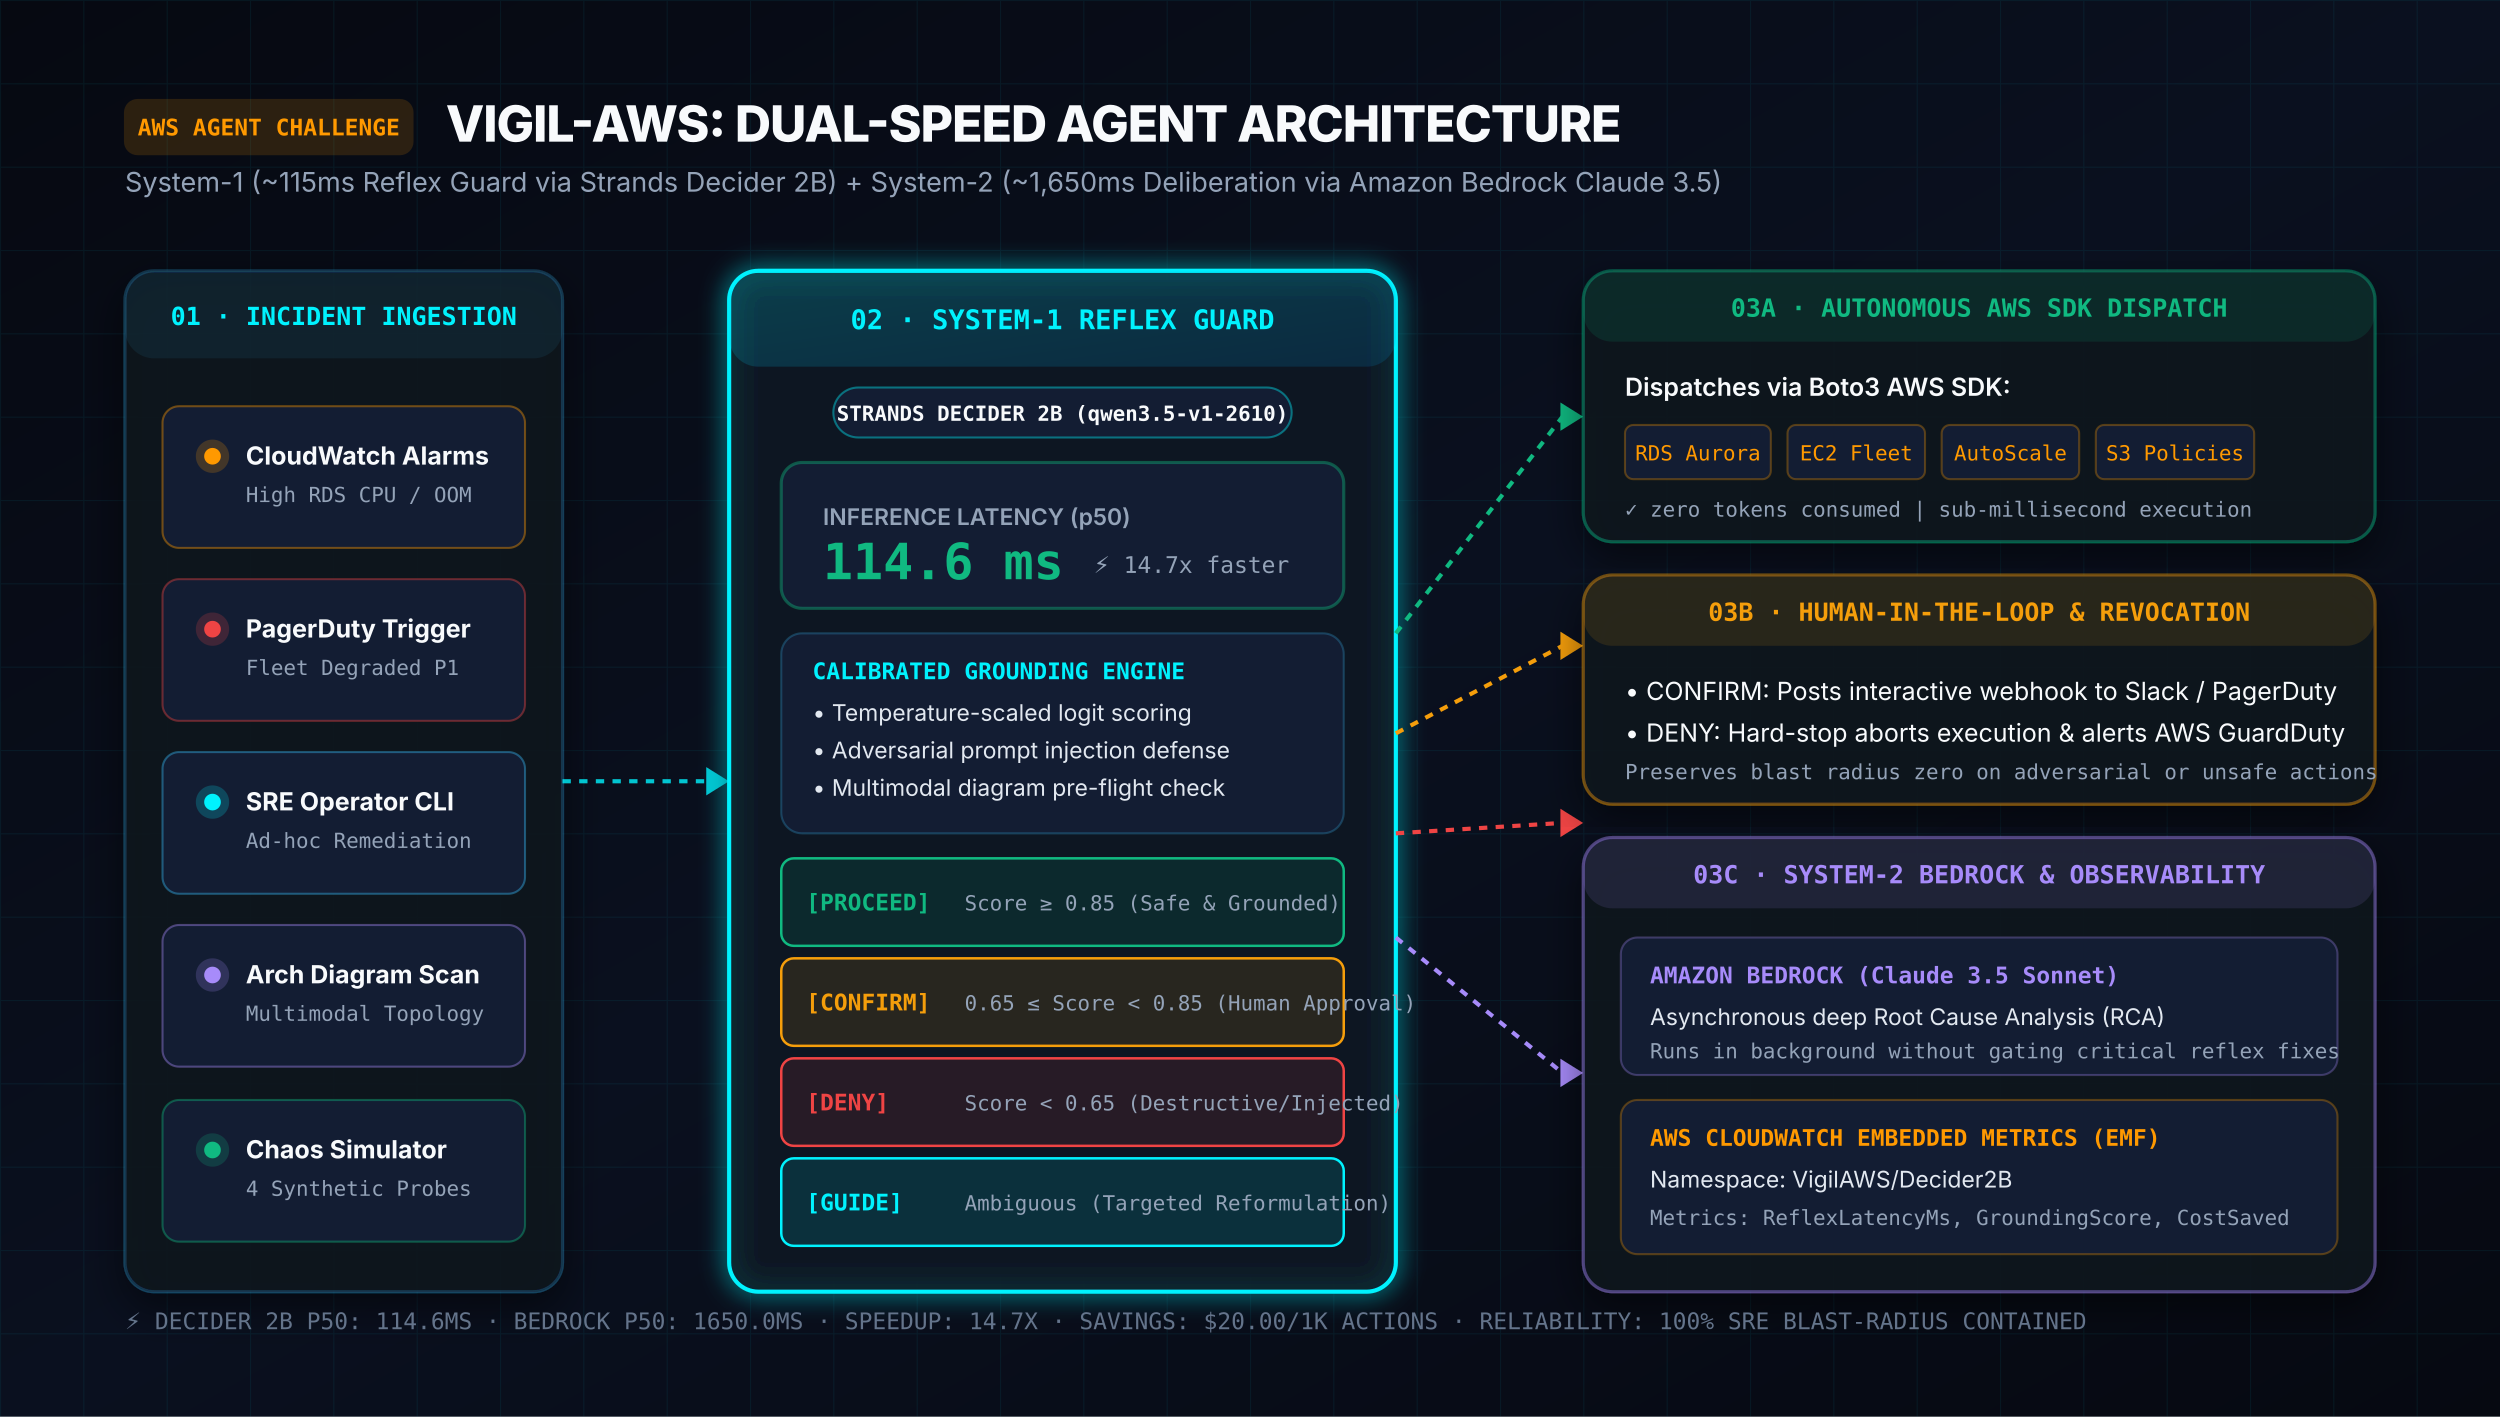
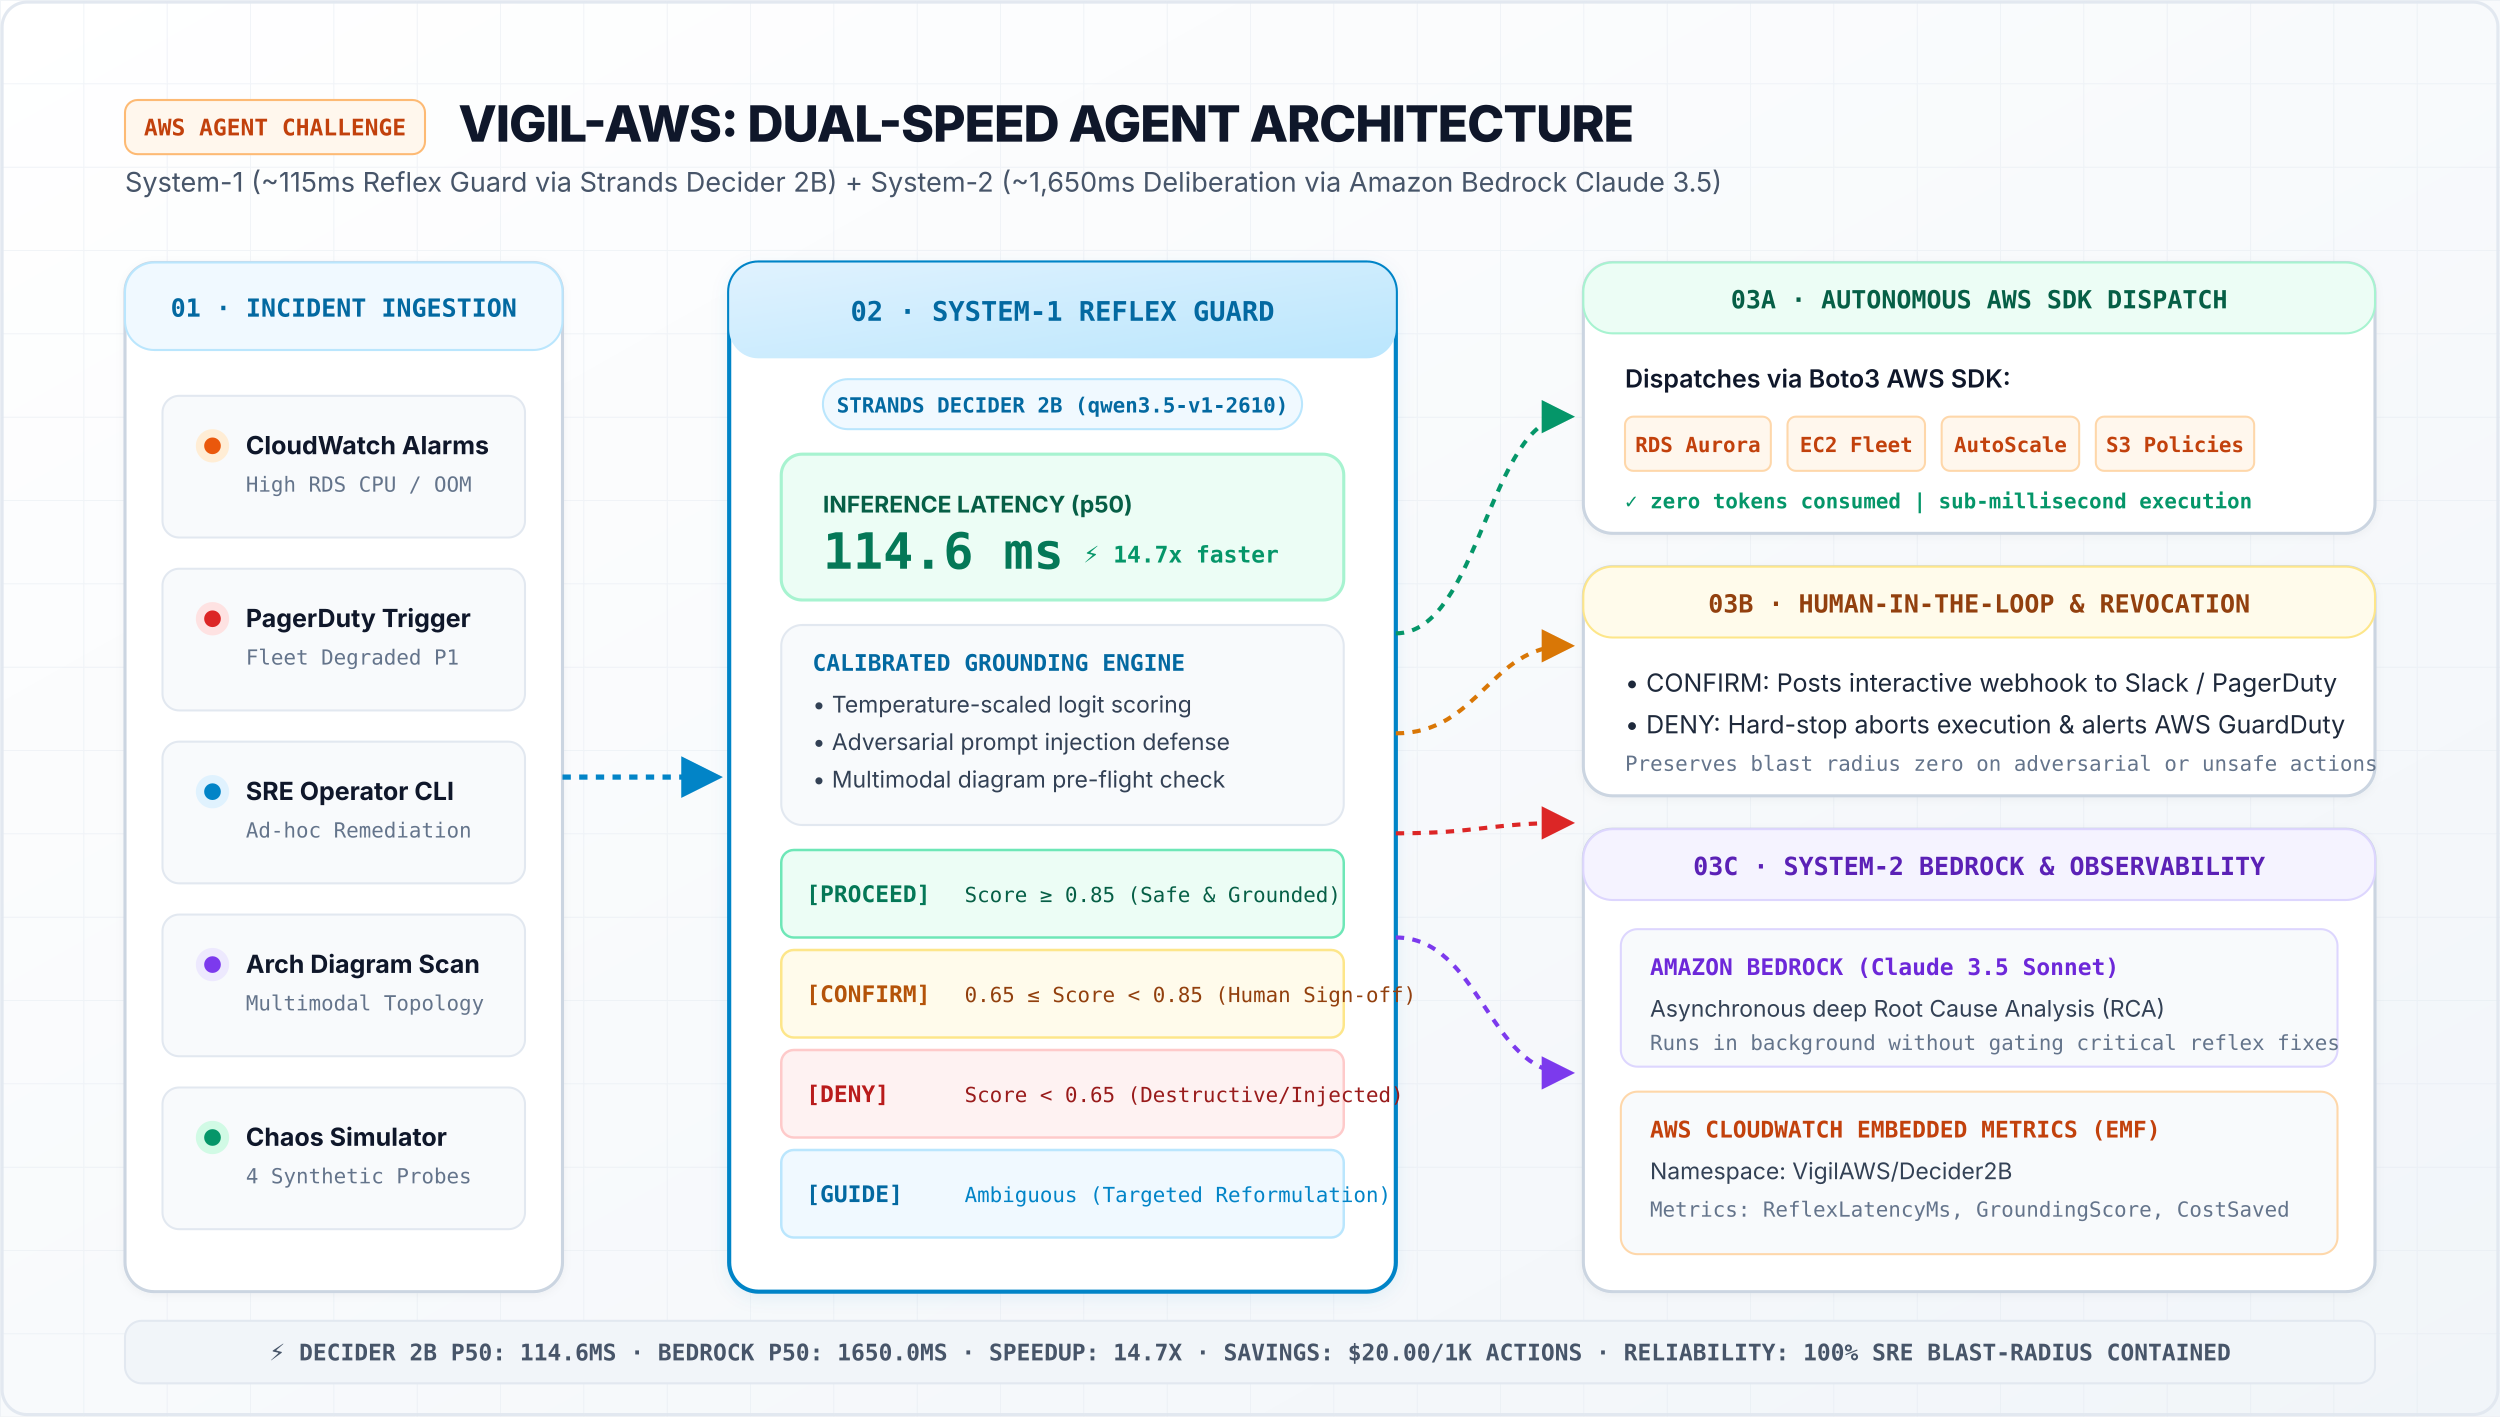
<svg xmlns="http://www.w3.org/2000/svg" viewBox="0 0 1200 680" width="100%" height="100%">
  <defs>
    <linearGradient id="bgGrad" x1="0%" y1="0%" x2="100%" y2="100%">
-       <stop offset="0%" stop-color="#060911" />
-       <stop offset="50%" stop-color="#0a101f" />
-       <stop offset="100%" stop-color="#060911" />
-     </linearGradient>
-     <linearGradient id="cyanGrad" x1="0%" y1="0%" x2="100%" y2="100%">
-       <stop offset="0%" stop-color="#00F2FE" />
-       <stop offset="100%" stop-color="#0284C7" />
+       <stop offset="0%" stop-color="#FFFFFF" />
+       <stop offset="50%" stop-color="#F8FAFC" />
+       <stop offset="100%" stop-color="#F1F5F9" />
+     </linearGradient>
+     <linearGradient id="skyGrad" x1="0%" y1="0%" x2="100%" y2="100%">
+       <stop offset="0%" stop-color="#E0F2FE" />
+       <stop offset="100%" stop-color="#BAE6FD" />
    </linearGradient>
    <linearGradient id="greenGrad" x1="0%" y1="0%" x2="100%" y2="100%">
-       <stop offset="0%" stop-color="#10B981" />
-       <stop offset="100%" stop-color="#059669" />
+       <stop offset="0%" stop-color="#D1FAE5" />
+       <stop offset="100%" stop-color="#A7F3D0" />
    </linearGradient>
    <linearGradient id="purpleGrad" x1="0%" y1="0%" x2="100%" y2="100%">
-       <stop offset="0%" stop-color="#A78BFA" />
-       <stop offset="100%" stop-color="#7C3AED" />
+       <stop offset="0%" stop-color="#EDE9FE" />
+       <stop offset="100%" stop-color="#DDD6FE" />
    </linearGradient>
    <linearGradient id="redGrad" x1="0%" y1="0%" x2="100%" y2="100%">
-       <stop offset="0%" stop-color="#EF4444" />
-       <stop offset="100%" stop-color="#B91C1C" />
+       <stop offset="0%" stop-color="#FEE2E2" />
+       <stop offset="100%" stop-color="#FECACA" />
    </linearGradient>
    <linearGradient id="yellowGrad" x1="0%" y1="0%" x2="100%" y2="100%">
-       <stop offset="0%" stop-color="#F59E0B" />
-       <stop offset="100%" stop-color="#D97706" />
+       <stop offset="0%" stop-color="#FEF3C7" />
+       <stop offset="100%" stop-color="#FDE68A" />
    </linearGradient>
    <linearGradient id="awsGrad" x1="0%" y1="0%" x2="100%" y2="100%">
-       <stop offset="0%" stop-color="#FF9900" />
-       <stop offset="100%" stop-color="#E65100" />
-     </linearGradient>
-     <filter id="cyanGlow" x="-20%" y="-20%" width="140%" height="140%">
-       <feGaussianBlur stdDeviation="6" result="blur" />
-       <feComposite in="SourceGraphic" in2="blur" operator="over" />
+       <stop offset="0%" stop-color="#FFEDD5" />
+       <stop offset="100%" stop-color="#FED7AA" />
+     </linearGradient>
+     <filter id="lightCardShadow" x="-5%" y="-5%" width="110%" height="115%">
+       <feDropShadow dx="0" dy="4" stdDeviation="8" flood-color="#0F172A" flood-opacity="0.06" />
+       <feDropShadow dx="0" dy="1" stdDeviation="2" flood-color="#0F172A" flood-opacity="0.04" />
    </filter>
-     <filter id="cardShadow" x="-10%" y="-10%" width="120%" height="120%">
-       <feDropShadow dx="0" dy="8" stdDeviation="10" flood-color="#000000" flood-opacity="0.6" />
+     <filter id="heroShadow" x="-5%" y="-5%" width="110%" height="115%">
+       <feDropShadow dx="0" dy="8" stdDeviation="12" flood-color="#0284C7" flood-opacity="0.12" />
+       <feDropShadow dx="0" dy="2" stdDeviation="4" flood-color="#0284C7" flood-opacity="0.08" />
    </filter>
+     <marker id="arrowCyan" markerWidth="8" markerHeight="8" refX="6" refY="4" orient="auto">
+       <path d="M 0 0 L 8 4 L 0 8 z" fill="#0284C7" />
+     </marker>
+     <marker id="arrowGreen" markerWidth="8" markerHeight="8" refX="6" refY="4" orient="auto">
+       <path d="M 0 0 L 8 4 L 0 8 z" fill="#059669" />
+     </marker>
+     <marker id="arrowAmber" markerWidth="8" markerHeight="8" refX="6" refY="4" orient="auto">
+       <path d="M 0 0 L 8 4 L 0 8 z" fill="#D97706" />
+     </marker>
+     <marker id="arrowRed" markerWidth="8" markerHeight="8" refX="6" refY="4" orient="auto">
+       <path d="M 0 0 L 8 4 L 0 8 z" fill="#DC2626" />
+     </marker>
+     <marker id="arrowPurple" markerWidth="8" markerHeight="8" refX="6" refY="4" orient="auto">
+       <path d="M 0 0 L 8 4 L 0 8 z" fill="#7C3AED" />
+     </marker>
  </defs>
  <rect width="1200" height="680" fill="url(#bgGrad)" />
-   <g opacity="0.06">
-     <pattern id="grid" width="40" height="40" patternUnits="userSpaceOnUse">
-       <path d="M 40 0 L 0 0 0 40" fill="none" stroke="#00F2FE" stroke-width="1" />
+   <rect width="1198" height="678" x="1" y="1" rx="12" fill="none" stroke="#E2E8F0" stroke-width="1.5" />
+   <g opacity="0.45">
+     <pattern id="lightGrid" width="40" height="40" patternUnits="userSpaceOnUse">
+       <path d="M 40 0 L 0 0 0 40" fill="none" stroke="#E2E8F0" stroke-width="1" />
    </pattern>
-     <rect width="1200" height="680" fill="url(#grid)" />
+     <rect width="1200" height="680" fill="url(#lightGrid)" />
  </g>
  <g transform="translate(60, 48)">
-     <rect x="0" y="0" width="138" height="26" rx="6" fill="#FF9900" opacity="0.15" stroke="#FF9900" stroke-width="1" />
-     <text x="69" y="17" fill="#FF9900" font-family="'JetBrains Mono', monospace" font-size="11" font-weight="700" text-anchor="middle">AWS AGENT CHALLENGE</text>
-     <text x="154" y="20" fill="#F8FAFC" font-family="'Outfit', 'Inter', sans-serif" font-size="24" font-weight="800" letter-spacing="-0.5">VIGIL-AWS: DUAL-SPEED AGENT ARCHITECTURE</text>
-     <text x="0" y="44" fill="#94A3B8" font-family="'Inter', sans-serif" font-size="13">
+     <rect x="0" y="0" width="144" height="26" rx="6" fill="#FFF7ED" stroke="#FDBA74" stroke-width="1" />
+     <text x="72" y="17" fill="#C2410C" font-family="'JetBrains Mono', monospace" font-size="11" font-weight="700" text-anchor="middle">AWS AGENT CHALLENGE</text>
+     <text x="160" y="20" fill="#0F172A" font-family="'Outfit', 'Inter', -apple-system, sans-serif" font-size="24" font-weight="800" letter-spacing="-0.5">VIGIL-AWS: DUAL-SPEED AGENT ARCHITECTURE</text>
+     <text x="0" y="44" fill="#475569" font-family="'Inter', sans-serif" font-size="13">
      System-1 (~115ms Reflex Guard via Strands Decider 2B) + System-2 (~1,650ms Deliberation via Amazon Bedrock Claude 3.5)
    </text>
  </g>
-   <g transform="translate(60, 130)">
-     <rect width="210" height="490" rx="14" fill="#0D1424" fill-opacity="0.85" stroke="rgba(56, 189, 248, 0.2)" stroke-width="1.5" filter="url(#cardShadow)" />
-     <rect width="210" height="42" rx="14" fill="rgba(56, 189, 248, 0.08)" />
-     <text x="105" y="26" fill="#00F2FE" font-family="'JetBrains Mono', monospace" font-size="12" font-weight="700" text-anchor="middle">01 · INCIDENT INGESTION</text>
-     <g transform="translate(18, 65)">
-       <rect width="174" height="68" rx="8" fill="#131D33" stroke="rgba(255, 153, 0, 0.4)" stroke-width="1" />
-       <circle cx="24" cy="24" r="8" fill="#FF9900" opacity="0.2" />
-       <circle cx="24" cy="24" r="4" fill="#FF9900" />
-       <text x="40" y="28" fill="#F8FAFC" font-family="'Inter', sans-serif" font-size="12" font-weight="700">CloudWatch Alarms</text>
-       <text x="40" y="46" fill="#94A3B8" font-family="'JetBrains Mono', monospace" font-size="10">High RDS CPU / OOM</text>
-     </g>
-     <g transform="translate(18, 148)">
-       <rect width="174" height="68" rx="8" fill="#131D33" stroke="rgba(239, 68, 68, 0.4)" stroke-width="1" />
-       <circle cx="24" cy="24" r="8" fill="#EF4444" opacity="0.2" />
-       <circle cx="24" cy="24" r="4" fill="#EF4444" />
-       <text x="40" y="28" fill="#F8FAFC" font-family="'Inter', sans-serif" font-size="12" font-weight="700">PagerDuty Trigger</text>
-       <text x="40" y="46" fill="#94A3B8" font-family="'JetBrains Mono', monospace" font-size="10">Fleet Degraded P1</text>
-     </g>
-     <g transform="translate(18, 231)">
-       <rect width="174" height="68" rx="8" fill="#131D33" stroke="rgba(56, 189, 248, 0.4)" stroke-width="1" />
-       <circle cx="24" cy="24" r="8" fill="#00F2FE" opacity="0.2" />
-       <circle cx="24" cy="24" r="4" fill="#00F2FE" />
-       <text x="40" y="28" fill="#F8FAFC" font-family="'Inter', sans-serif" font-size="12" font-weight="700">SRE Operator CLI</text>
-       <text x="40" y="46" fill="#94A3B8" font-family="'JetBrains Mono', monospace" font-size="10">Ad-hoc Remediation</text>
-     </g>
-     <g transform="translate(18, 314)">
-       <rect width="174" height="68" rx="8" fill="#131D33" stroke="rgba(167, 139, 250, 0.4)" stroke-width="1" />
-       <circle cx="24" cy="24" r="8" fill="#A78BFA" opacity="0.2" />
-       <circle cx="24" cy="24" r="4" fill="#A78BFA" />
-       <text x="40" y="28" fill="#F8FAFC" font-family="'Inter', sans-serif" font-size="12" font-weight="700">Arch Diagram Scan</text>
-       <text x="40" y="46" fill="#94A3B8" font-family="'JetBrains Mono', monospace" font-size="10">Multimodal Topology</text>
-     </g>
-     <g transform="translate(18, 398)">
-       <rect width="174" height="68" rx="8" fill="#131D33" stroke="rgba(16, 185, 129, 0.4)" stroke-width="1" />
-       <circle cx="24" cy="24" r="8" fill="#10B981" opacity="0.2" />
-       <circle cx="24" cy="24" r="4" fill="#10B981" />
-       <text x="40" y="28" fill="#F8FAFC" font-family="'Inter', sans-serif" font-size="12" font-weight="700">Chaos Simulator</text>
-       <text x="40" y="46" fill="#94A3B8" font-family="'JetBrains Mono', monospace" font-size="10">4 Synthetic Probes</text>
-     </g>
-   </g>
-   <g stroke="#00F2FE" stroke-width="2" fill="none" opacity="0.8">
-     <path d="M 270 375 L 340 375" stroke-dasharray="4 4" />
-     <polygon points="340,370 348,375 340,380" fill="#00F2FE" />
-   </g>
-   <g transform="translate(350, 130)">
-     <rect width="320" height="490" rx="14" fill="#0D1424" fill-opacity="0.9" stroke="#00F2FE" stroke-width="2" filter="url(#cyanGlow)" />
-     <rect width="320" height="46" rx="14" fill="url(#cyanGrad)" opacity="0.18" />
-     <text x="160" y="28" fill="#00F2FE" font-family="'JetBrains Mono', monospace" font-size="13" font-weight="800" text-anchor="middle">
+   <g transform="translate(60, 126)">
+     <rect width="210" height="494" rx="14" fill="#FFFFFF" stroke="#CBD5E1" stroke-width="1.5" filter="url(#lightCardShadow)" />
+     <rect width="210" height="42" rx="14" fill="#F0F9FF" stroke="#BAE6FD" stroke-width="1" />
+     <text x="105" y="26" fill="#0369A1" font-family="'JetBrains Mono', monospace" font-size="12" font-weight="700" text-anchor="middle">01 · INCIDENT INGESTION</text>
+     <g transform="translate(18, 64)">
+       <rect width="174" height="68" rx="8" fill="#F8FAFC" stroke="#E2E8F0" stroke-width="1" />
+       <circle cx="24" cy="24" r="8" fill="#FFEDD5" />
+       <circle cx="24" cy="24" r="4" fill="#EA580C" />
+       <text x="40" y="28" fill="#0F172A" font-family="'Inter', sans-serif" font-size="12" font-weight="700">CloudWatch Alarms</text>
+       <text x="40" y="46" fill="#64748B" font-family="'JetBrains Mono', monospace" font-size="10">High RDS CPU / OOM</text>
+     </g>
+     <g transform="translate(18, 147)">
+       <rect width="174" height="68" rx="8" fill="#F8FAFC" stroke="#E2E8F0" stroke-width="1" />
+       <circle cx="24" cy="24" r="8" fill="#FEE2E2" />
+       <circle cx="24" cy="24" r="4" fill="#DC2626" />
+       <text x="40" y="28" fill="#0F172A" font-family="'Inter', sans-serif" font-size="12" font-weight="700">PagerDuty Trigger</text>
+       <text x="40" y="46" fill="#64748B" font-family="'JetBrains Mono', monospace" font-size="10">Fleet Degraded P1</text>
+     </g>
+     <g transform="translate(18, 230)">
+       <rect width="174" height="68" rx="8" fill="#F8FAFC" stroke="#E2E8F0" stroke-width="1" />
+       <circle cx="24" cy="24" r="8" fill="#E0F2FE" />
+       <circle cx="24" cy="24" r="4" fill="#0284C7" />
+       <text x="40" y="28" fill="#0F172A" font-family="'Inter', sans-serif" font-size="12" font-weight="700">SRE Operator CLI</text>
+       <text x="40" y="46" fill="#64748B" font-family="'JetBrains Mono', monospace" font-size="10">Ad-hoc Remediation</text>
+     </g>
+     <g transform="translate(18, 313)">
+       <rect width="174" height="68" rx="8" fill="#F8FAFC" stroke="#E2E8F0" stroke-width="1" />
+       <circle cx="24" cy="24" r="8" fill="#EDE9FE" />
+       <circle cx="24" cy="24" r="4" fill="#7C3AED" />
+       <text x="40" y="28" fill="#0F172A" font-family="'Inter', sans-serif" font-size="12" font-weight="700">Arch Diagram Scan</text>
+       <text x="40" y="46" fill="#64748B" font-family="'JetBrains Mono', monospace" font-size="10">Multimodal Topology</text>
+     </g>
+     <g transform="translate(18, 396)">
+       <rect width="174" height="68" rx="8" fill="#F8FAFC" stroke="#E2E8F0" stroke-width="1" />
+       <circle cx="24" cy="24" r="8" fill="#D1FAE5" />
+       <circle cx="24" cy="24" r="4" fill="#059669" />
+       <text x="40" y="28" fill="#0F172A" font-family="'Inter', sans-serif" font-size="12" font-weight="700">Chaos Simulator</text>
+       <text x="40" y="46" fill="#64748B" font-family="'JetBrains Mono', monospace" font-size="10">4 Synthetic Probes</text>
+     </g>
+   </g>
+   <path d="M 270 373 L 342 373" stroke="#0284C7" stroke-width="2.5" stroke-dasharray="4 4" fill="none" marker-end="url(#arrowCyan)" />
+   <g transform="translate(350, 126)">
+     <rect width="320" height="494" rx="14" fill="#FFFFFF" stroke="#0284C7" stroke-width="2" filter="url(#heroShadow)" />
+     <rect width="320" height="46" rx="14" fill="url(#skyGrad)" />
+     <text x="160" y="28" fill="#0369A1" font-family="'JetBrains Mono', monospace" font-size="13" font-weight="800" text-anchor="middle">
      02 · SYSTEM-1 REFLEX GUARD
    </text>
-     <g transform="translate(50, 56)">
-       <rect width="220" height="24" rx="12" fill="#131D33" stroke="rgba(0, 242, 254, 0.4)" stroke-width="1" />
-       <text x="110" y="16" fill="#F8FAFC" font-family="'JetBrains Mono', monospace" font-size="10" font-weight="600" text-anchor="middle">
+     <g transform="translate(45, 56)">
+       <rect width="230" height="24" rx="12" fill="#F0F9FF" stroke="#BAE6FD" stroke-width="1" />
+       <text x="115" y="16" fill="#0369A1" font-family="'JetBrains Mono', monospace" font-size="10" font-weight="700" text-anchor="middle">
        STRANDS DECIDER 2B (qwen3.5-v1-2610)
      </text>
    </g>
    <g transform="translate(25, 92)">
-       <rect width="270" height="70" rx="10" fill="#131D33" stroke="rgba(16, 185, 129, 0.4)" stroke-width="1.5" />
-       <text x="20" y="30" fill="#94A3B8" font-family="'Inter', sans-serif" font-size="11" font-weight="600">INFERENCE LATENCY (p50)</text>
-       <text x="20" y="56" fill="#10B981" font-family="'JetBrains Mono', monospace" font-size="24" font-weight="800">114.6 ms</text>
-       <text x="150" y="53" fill="#94A3B8" font-family="'JetBrains Mono', monospace" font-size="11">⚡ 14.7x faster</text>
+       <rect width="270" height="70" rx="10" fill="#ECFDF5" stroke="#A7F3D0" stroke-width="1.5" />
+       <text x="20" y="28" fill="#065F46" font-family="'Inter', sans-serif" font-size="11" font-weight="700">INFERENCE LATENCY (p50)</text>
+       <text x="20" y="55" fill="#047857" font-family="'JetBrains Mono', monospace" font-size="24" font-weight="800">114.6 ms</text>
+       <text x="145" y="52" fill="#059669" font-family="'JetBrains Mono', monospace" font-size="11" font-weight="700">⚡ 14.7x faster</text>
    </g>
    <g transform="translate(25, 174)">
-       <rect width="270" height="96" rx="10" fill="#131D33" stroke="rgba(56, 189, 248, 0.25)" stroke-width="1" />
-       <text x="15" y="22" fill="#00F2FE" font-family="'JetBrains Mono', monospace" font-size="11" font-weight="700">CALIBRATED GROUNDING ENGINE</text>
-       <text x="15" y="42" fill="#E2E8F0" font-family="'Inter', sans-serif" font-size="11">• Temperature-scaled logit scoring</text>
-       <text x="15" y="60" fill="#E2E8F0" font-family="'Inter', sans-serif" font-size="11">• Adversarial prompt injection defense</text>
-       <text x="15" y="78" fill="#E2E8F0" font-family="'Inter', sans-serif" font-size="11">• Multimodal diagram pre-flight check</text>
+       <rect width="270" height="96" rx="10" fill="#F8FAFC" stroke="#E2E8F0" stroke-width="1" />
+       <text x="15" y="22" fill="#0369A1" font-family="'JetBrains Mono', monospace" font-size="11" font-weight="800">CALIBRATED GROUNDING ENGINE</text>
+       <text x="15" y="42" fill="#334155" font-family="'Inter', sans-serif" font-size="11">• Temperature-scaled logit scoring</text>
+       <text x="15" y="60" fill="#334155" font-family="'Inter', sans-serif" font-size="11">• Adversarial prompt injection defense</text>
+       <text x="15" y="78" fill="#334155" font-family="'Inter', sans-serif" font-size="11">• Multimodal diagram pre-flight check</text>
    </g>
    <g transform="translate(25, 282)">
      <g transform="translate(0, 0)">
-         <rect width="270" height="42" rx="6" fill="#10B981" fill-opacity="0.12" stroke="#10B981" stroke-width="1.2" />
-         <text x="12" y="25" fill="#10B981" font-family="'JetBrains Mono', monospace" font-size="11" font-weight="800">[PROCEED]</text>
-         <text x="88" y="25" fill="#94A3B8" font-family="'JetBrains Mono', monospace" font-size="10">Score ≥ 0.85 (Safe &amp; Grounded)</text>
+         <rect width="270" height="42" rx="6" fill="#ECFDF5" stroke="#6EE7B7" stroke-width="1.2" />
+         <text x="12" y="25" fill="#047857" font-family="'JetBrains Mono', monospace" font-size="11" font-weight="800">[PROCEED]</text>
+         <text x="88" y="25" fill="#065F46" font-family="'JetBrains Mono', monospace" font-size="10">Score ≥ 0.85 (Safe &amp; Grounded)</text>
      </g>
      <g transform="translate(0, 48)">
-         <rect width="270" height="42" rx="6" fill="#F59E0B" fill-opacity="0.12" stroke="#F59E0B" stroke-width="1.2" />
-         <text x="12" y="25" fill="#F59E0B" font-family="'JetBrains Mono', monospace" font-size="11" font-weight="800">[CONFIRM]</text>
-         <text x="88" y="25" fill="#94A3B8" font-family="'JetBrains Mono', monospace" font-size="10">0.65 ≤ Score &lt; 0.85 (Human Approval)</text>
+         <rect width="270" height="42" rx="6" fill="#FFFBEB" stroke="#FDE68A" stroke-width="1.2" />
+         <text x="12" y="25" fill="#B45309" font-family="'JetBrains Mono', monospace" font-size="11" font-weight="800">[CONFIRM]</text>
+         <text x="88" y="25" fill="#92400E" font-family="'JetBrains Mono', monospace" font-size="10">0.65 ≤ Score &lt; 0.85 (Human Sign-off)</text>
      </g>
      <g transform="translate(0, 96)">
-         <rect width="270" height="42" rx="6" fill="#EF4444" fill-opacity="0.12" stroke="#EF4444" stroke-width="1.2" />
-         <text x="12" y="25" fill="#EF4444" font-family="'JetBrains Mono', monospace" font-size="11" font-weight="800">[DENY]</text>
-         <text x="88" y="25" fill="#94A3B8" font-family="'JetBrains Mono', monospace" font-size="10">Score &lt; 0.65 (Destructive/Injected)</text>
+         <rect width="270" height="42" rx="6" fill="#FEF2F2" stroke="#FECACA" stroke-width="1.2" />
+         <text x="12" y="25" fill="#B91C1C" font-family="'JetBrains Mono', monospace" font-size="11" font-weight="800">[DENY]</text>
+         <text x="88" y="25" fill="#991B1B" font-family="'JetBrains Mono', monospace" font-size="10">Score &lt; 0.65 (Destructive/Injected)</text>
      </g>
      <g transform="translate(0, 144)">
-         <rect width="270" height="42" rx="6" fill="#00F2FE" fill-opacity="0.12" stroke="#00F2FE" stroke-width="1.2" />
-         <text x="12" y="25" fill="#00F2FE" font-family="'JetBrains Mono', monospace" font-size="11" font-weight="800">[GUIDE]</text>
-         <text x="88" y="25" fill="#94A3B8" font-family="'JetBrains Mono', monospace" font-size="10">Ambiguous (Targeted Reformulation)</text>
-       </g>
-     </g>
-   </g>
-   <g stroke="#10B981" stroke-width="2" fill="none">
-     <path d="M 670 304 L 750 200" stroke-dasharray="4 4" />
-     <polygon points="750,195 758,200 750,205" fill="#10B981" />
-   </g>
-   <g stroke="#F59E0B" stroke-width="2" fill="none">
-     <path d="M 670 352 L 750 310" stroke-dasharray="4 4" />
-     <polygon points="750,305 758,310 750,315" fill="#F59E0B" />
-   </g>
-   <g stroke="#EF4444" stroke-width="2" fill="none">
-     <path d="M 670 400 L 750 395" stroke-dasharray="4 4" />
-     <polygon points="750,390 758,395 750,400" fill="#EF4444" />
-   </g>
-   <g stroke="#A78BFA" stroke-width="2" fill="none">
-     <path d="M 670 450 L 750 515" stroke-dasharray="4 4" />
-     <polygon points="750,510 758,515 750,520" fill="#A78BFA" />
-   </g>
-   <g transform="translate(760, 130)">
+         <rect width="270" height="42" rx="6" fill="#F0F9FF" stroke="#BAE6FD" stroke-width="1.2" />
+         <text x="12" y="25" fill="#0369A1" font-family="'JetBrains Mono', monospace" font-size="11" font-weight="800">[GUIDE]</text>
+         <text x="88" y="25" fill="#0284C7" font-family="'JetBrains Mono', monospace" font-size="10">Ambiguous (Targeted Reformulation)</text>
+       </g>
+     </g>
+   </g>
+   <path d="M 670 304 C 710 304, 715 200, 752 200" stroke="#059669" stroke-width="2" stroke-dasharray="4 4" fill="none" marker-end="url(#arrowGreen)" />
+   <path d="M 670 352 C 710 352, 715 310, 752 310" stroke="#D97706" stroke-width="2" stroke-dasharray="4 4" fill="none" marker-end="url(#arrowAmber)" />
+   <path d="M 670 400 C 710 400, 715 395, 752 395" stroke="#DC2626" stroke-width="2" stroke-dasharray="4 4" fill="none" marker-end="url(#arrowRed)" />
+   <path d="M 670 450 C 710 450, 715 515, 752 515" stroke="#7C3AED" stroke-width="2" stroke-dasharray="4 4" fill="none" marker-end="url(#arrowPurple)" />
+   <g transform="translate(760, 126)">
    <g transform="translate(0, 0)">
-       <rect width="380" height="130" rx="14" fill="#0D1424" fill-opacity="0.85" stroke="rgba(16, 185, 129, 0.4)" stroke-width="1.5" filter="url(#cardShadow)" />
-       <rect width="380" height="34" rx="14" fill="rgba(16, 185, 129, 0.12)" />
-       <text x="190" y="22" fill="#10B981" font-family="'JetBrains Mono', monospace" font-size="12" font-weight="700" text-anchor="middle">
+       <rect width="380" height="130" rx="14" fill="#FFFFFF" stroke="#CBD5E1" stroke-width="1.5" filter="url(#lightCardShadow)" />
+       <rect width="380" height="34" rx="14" fill="#ECFDF5" stroke="#A7F3D0" stroke-width="1" />
+       <text x="190" y="22" fill="#065F46" font-family="'JetBrains Mono', monospace" font-size="12" font-weight="700" text-anchor="middle">
        03A · AUTONOMOUS AWS SDK DISPATCH
      </text>
-       <text x="20" y="60" fill="#F8FAFC" font-family="'Inter', sans-serif" font-size="12" font-weight="600">Dispatches via Boto3 AWS SDK:</text>
+       <text x="20" y="60" fill="#0F172A" font-family="'Inter', sans-serif" font-size="12" font-weight="600">Dispatches via Boto3 AWS SDK:</text>
      <g transform="translate(20, 74)">
-         <rect width="70" height="26" rx="4" fill="#131D33" stroke="rgba(255, 153, 0, 0.3)" stroke-width="1" />
-         <text x="35" y="17" fill="#FF9900" font-family="'JetBrains Mono', monospace" font-size="10" text-anchor="middle">RDS Aurora</text>
+         <rect width="70" height="26" rx="4" fill="#FFF7ED" stroke="#FED7AA" stroke-width="1" />
+         <text x="35" y="17" fill="#C2410C" font-family="'JetBrains Mono', monospace" font-size="10" font-weight="700" text-anchor="middle">RDS Aurora</text>
      </g>
      <g transform="translate(98, 74)">
-         <rect width="66" height="26" rx="4" fill="#131D33" stroke="rgba(255, 153, 0, 0.3)" stroke-width="1" />
-         <text x="33" y="17" fill="#FF9900" font-family="'JetBrains Mono', monospace" font-size="10" text-anchor="middle">EC2 Fleet</text>
+         <rect width="66" height="26" rx="4" fill="#FFF7ED" stroke="#FED7AA" stroke-width="1" />
+         <text x="33" y="17" fill="#C2410C" font-family="'JetBrains Mono', monospace" font-size="10" font-weight="700" text-anchor="middle">EC2 Fleet</text>
      </g>
      <g transform="translate(172, 74)">
-         <rect width="66" height="26" rx="4" fill="#131D33" stroke="rgba(255, 153, 0, 0.3)" stroke-width="1" />
-         <text x="33" y="17" fill="#FF9900" font-family="'JetBrains Mono', monospace" font-size="10" text-anchor="middle">AutoScale</text>
+         <rect width="66" height="26" rx="4" fill="#FFF7ED" stroke="#FED7AA" stroke-width="1" />
+         <text x="33" y="17" fill="#C2410C" font-family="'JetBrains Mono', monospace" font-size="10" font-weight="700" text-anchor="middle">AutoScale</text>
      </g>
      <g transform="translate(246, 74)">
-         <rect width="76" height="26" rx="4" fill="#131D33" stroke="rgba(255, 153, 0, 0.3)" stroke-width="1" />
-         <text x="38" y="17" fill="#FF9900" font-family="'JetBrains Mono', monospace" font-size="10" text-anchor="middle">S3 Policies</text>
-       </g>
-       <text x="20" y="118" fill="#94A3B8" font-family="'JetBrains Mono', monospace" font-size="10">✓ zero tokens consumed | sub-millisecond execution</text>
+         <rect width="76" height="26" rx="4" fill="#FFF7ED" stroke="#FED7AA" stroke-width="1" />
+         <text x="38" y="17" fill="#C2410C" font-family="'JetBrains Mono', monospace" font-size="10" font-weight="700" text-anchor="middle">S3 Policies</text>
+       </g>
+       <text x="20" y="118" fill="#059669" font-family="'JetBrains Mono', monospace" font-size="10" font-weight="600">✓ zero tokens consumed | sub-millisecond execution</text>
    </g>
    <g transform="translate(0, 146)">
-       <rect width="380" height="110" rx="14" fill="#0D1424" fill-opacity="0.85" stroke="rgba(245, 158, 11, 0.4)" stroke-width="1.5" filter="url(#cardShadow)" />
-       <rect width="380" height="34" rx="14" fill="rgba(245, 158, 11, 0.12)" />
-       <text x="190" y="22" fill="#F59E0B" font-family="'JetBrains Mono', monospace" font-size="12" font-weight="700" text-anchor="middle">
+       <rect width="380" height="110" rx="14" fill="#FFFFFF" stroke="#CBD5E1" stroke-width="1.5" filter="url(#lightCardShadow)" />
+       <rect width="380" height="34" rx="14" fill="#FFFBEB" stroke="#FDE68A" stroke-width="1" />
+       <text x="190" y="22" fill="#92400E" font-family="'JetBrains Mono', monospace" font-size="12" font-weight="700" text-anchor="middle">
        03B · HUMAN-IN-THE-LOOP &amp; REVOCATION
      </text>
-       <text x="20" y="60" fill="#F8FAFC" font-family="'Inter', sans-serif" font-size="12">• CONFIRM: Posts interactive webhook to Slack / PagerDuty</text>
-       <text x="20" y="80" fill="#F8FAFC" font-family="'Inter', sans-serif" font-size="12">• DENY: Hard-stop aborts execution &amp; alerts AWS GuardDuty</text>
-       <text x="20" y="98" fill="#94A3B8" font-family="'JetBrains Mono', monospace" font-size="10">Preserves blast radius zero on adversarial or unsafe actions</text>
+       <text x="20" y="60" fill="#1E293B" font-family="'Inter', sans-serif" font-size="12">• CONFIRM: Posts interactive webhook to Slack / PagerDuty</text>
+       <text x="20" y="80" fill="#1E293B" font-family="'Inter', sans-serif" font-size="12">• DENY: Hard-stop aborts execution &amp; alerts AWS GuardDuty</text>
+       <text x="20" y="98" fill="#64748B" font-family="'JetBrains Mono', monospace" font-size="10">Preserves blast radius zero on adversarial or unsafe actions</text>
    </g>
    <g transform="translate(0, 272)">
-       <rect width="380" height="218" rx="14" fill="#0D1424" fill-opacity="0.85" stroke="rgba(167, 139, 250, 0.4)" stroke-width="1.5" filter="url(#cardShadow)" />
-       <rect width="380" height="34" rx="14" fill="rgba(167, 139, 250, 0.12)" />
-       <text x="190" y="22" fill="#A78BFA" font-family="'JetBrains Mono', monospace" font-size="12" font-weight="700" text-anchor="middle">
+       <rect width="380" height="222" rx="14" fill="#FFFFFF" stroke="#CBD5E1" stroke-width="1.5" filter="url(#lightCardShadow)" />
+       <rect width="380" height="34" rx="14" fill="#F5F3FF" stroke="#DDD6FE" stroke-width="1" />
+       <text x="190" y="22" fill="#5B21B6" font-family="'JetBrains Mono', monospace" font-size="12" font-weight="700" text-anchor="middle">
        03C · SYSTEM-2 BEDROCK &amp; OBSERVABILITY
      </text>
      <g transform="translate(18, 48)">
-         <rect width="344" height="66" rx="8" fill="#131D33" stroke="rgba(167, 139, 250, 0.3)" stroke-width="1" />
-         <text x="14" y="22" fill="#A78BFA" font-family="'JetBrains Mono', monospace" font-size="11" font-weight="700">AMAZON BEDROCK (Claude 3.5 Sonnet)</text>
-         <text x="14" y="42" fill="#E2E8F0" font-family="'Inter', sans-serif" font-size="11">Asynchronous deep Root Cause Analysis (RCA)</text>
-         <text x="14" y="58" fill="#94A3B8" font-family="'JetBrains Mono', monospace" font-size="10">Runs in background without gating critical reflex fixes</text>
+         <rect width="344" height="66" rx="8" fill="#F8FAFC" stroke="#DDD6FE" stroke-width="1" />
+         <text x="14" y="22" fill="#6D28D9" font-family="'JetBrains Mono', monospace" font-size="11" font-weight="700">AMAZON BEDROCK (Claude 3.5 Sonnet)</text>
+         <text x="14" y="42" fill="#334155" font-family="'Inter', sans-serif" font-size="11">Asynchronous deep Root Cause Analysis (RCA)</text>
+         <text x="14" y="58" fill="#64748B" font-family="'JetBrains Mono', monospace" font-size="10">Runs in background without gating critical reflex fixes</text>
      </g>
      <g transform="translate(18, 126)">
-         <rect width="344" height="74" rx="8" fill="#131D33" stroke="rgba(255, 153, 0, 0.3)" stroke-width="1" />
-         <text x="14" y="22" fill="#FF9900" font-family="'JetBrains Mono', monospace" font-size="11" font-weight="700">AWS CLOUDWATCH EMBEDDED METRICS (EMF)</text>
-         <text x="14" y="42" fill="#E2E8F0" font-family="'Inter', sans-serif" font-size="11">Namespace: VigilAWS/Decider2B</text>
-         <text x="14" y="60" fill="#94A3B8" font-family="'JetBrains Mono', monospace" font-size="10">Metrics: ReflexLatencyMs, GroundingScore, CostSaved</text>
-       </g>
-     </g>
-   </g>
-   <g transform="translate(60, 638)">
-     <text x="0" y="0" fill="#64748B" font-family="'JetBrains Mono', monospace" font-size="11">
+         <rect width="344" height="78" rx="8" fill="#F8FAFC" stroke="#FED7AA" stroke-width="1" />
+         <text x="14" y="22" fill="#C2410C" font-family="'JetBrains Mono', monospace" font-size="11" font-weight="700">AWS CLOUDWATCH EMBEDDED METRICS (EMF)</text>
+         <text x="14" y="42" fill="#334155" font-family="'Inter', sans-serif" font-size="11">Namespace: VigilAWS/Decider2B</text>
+         <text x="14" y="60" fill="#64748B" font-family="'JetBrains Mono', monospace" font-size="10">Metrics: ReflexLatencyMs, GroundingScore, CostSaved</text>
+       </g>
+     </g>
+   </g>
+   <g transform="translate(60, 634)">
+     <rect width="1080" height="30" rx="8" fill="#F1F5F9" stroke="#E2E8F0" stroke-width="1" />
+     <text x="540" y="19" fill="#475569" font-family="'JetBrains Mono', monospace" font-size="11" font-weight="600" text-anchor="middle">
      ⚡ DECIDER 2B P50: 114.6MS · BEDROCK P50: 1650.0MS · SPEEDUP: 14.7X · SAVINGS: $20.00/1K ACTIONS · RELIABILITY: 100% SRE BLAST-RADIUS CONTAINED
    </text>
  </g>
</svg>
